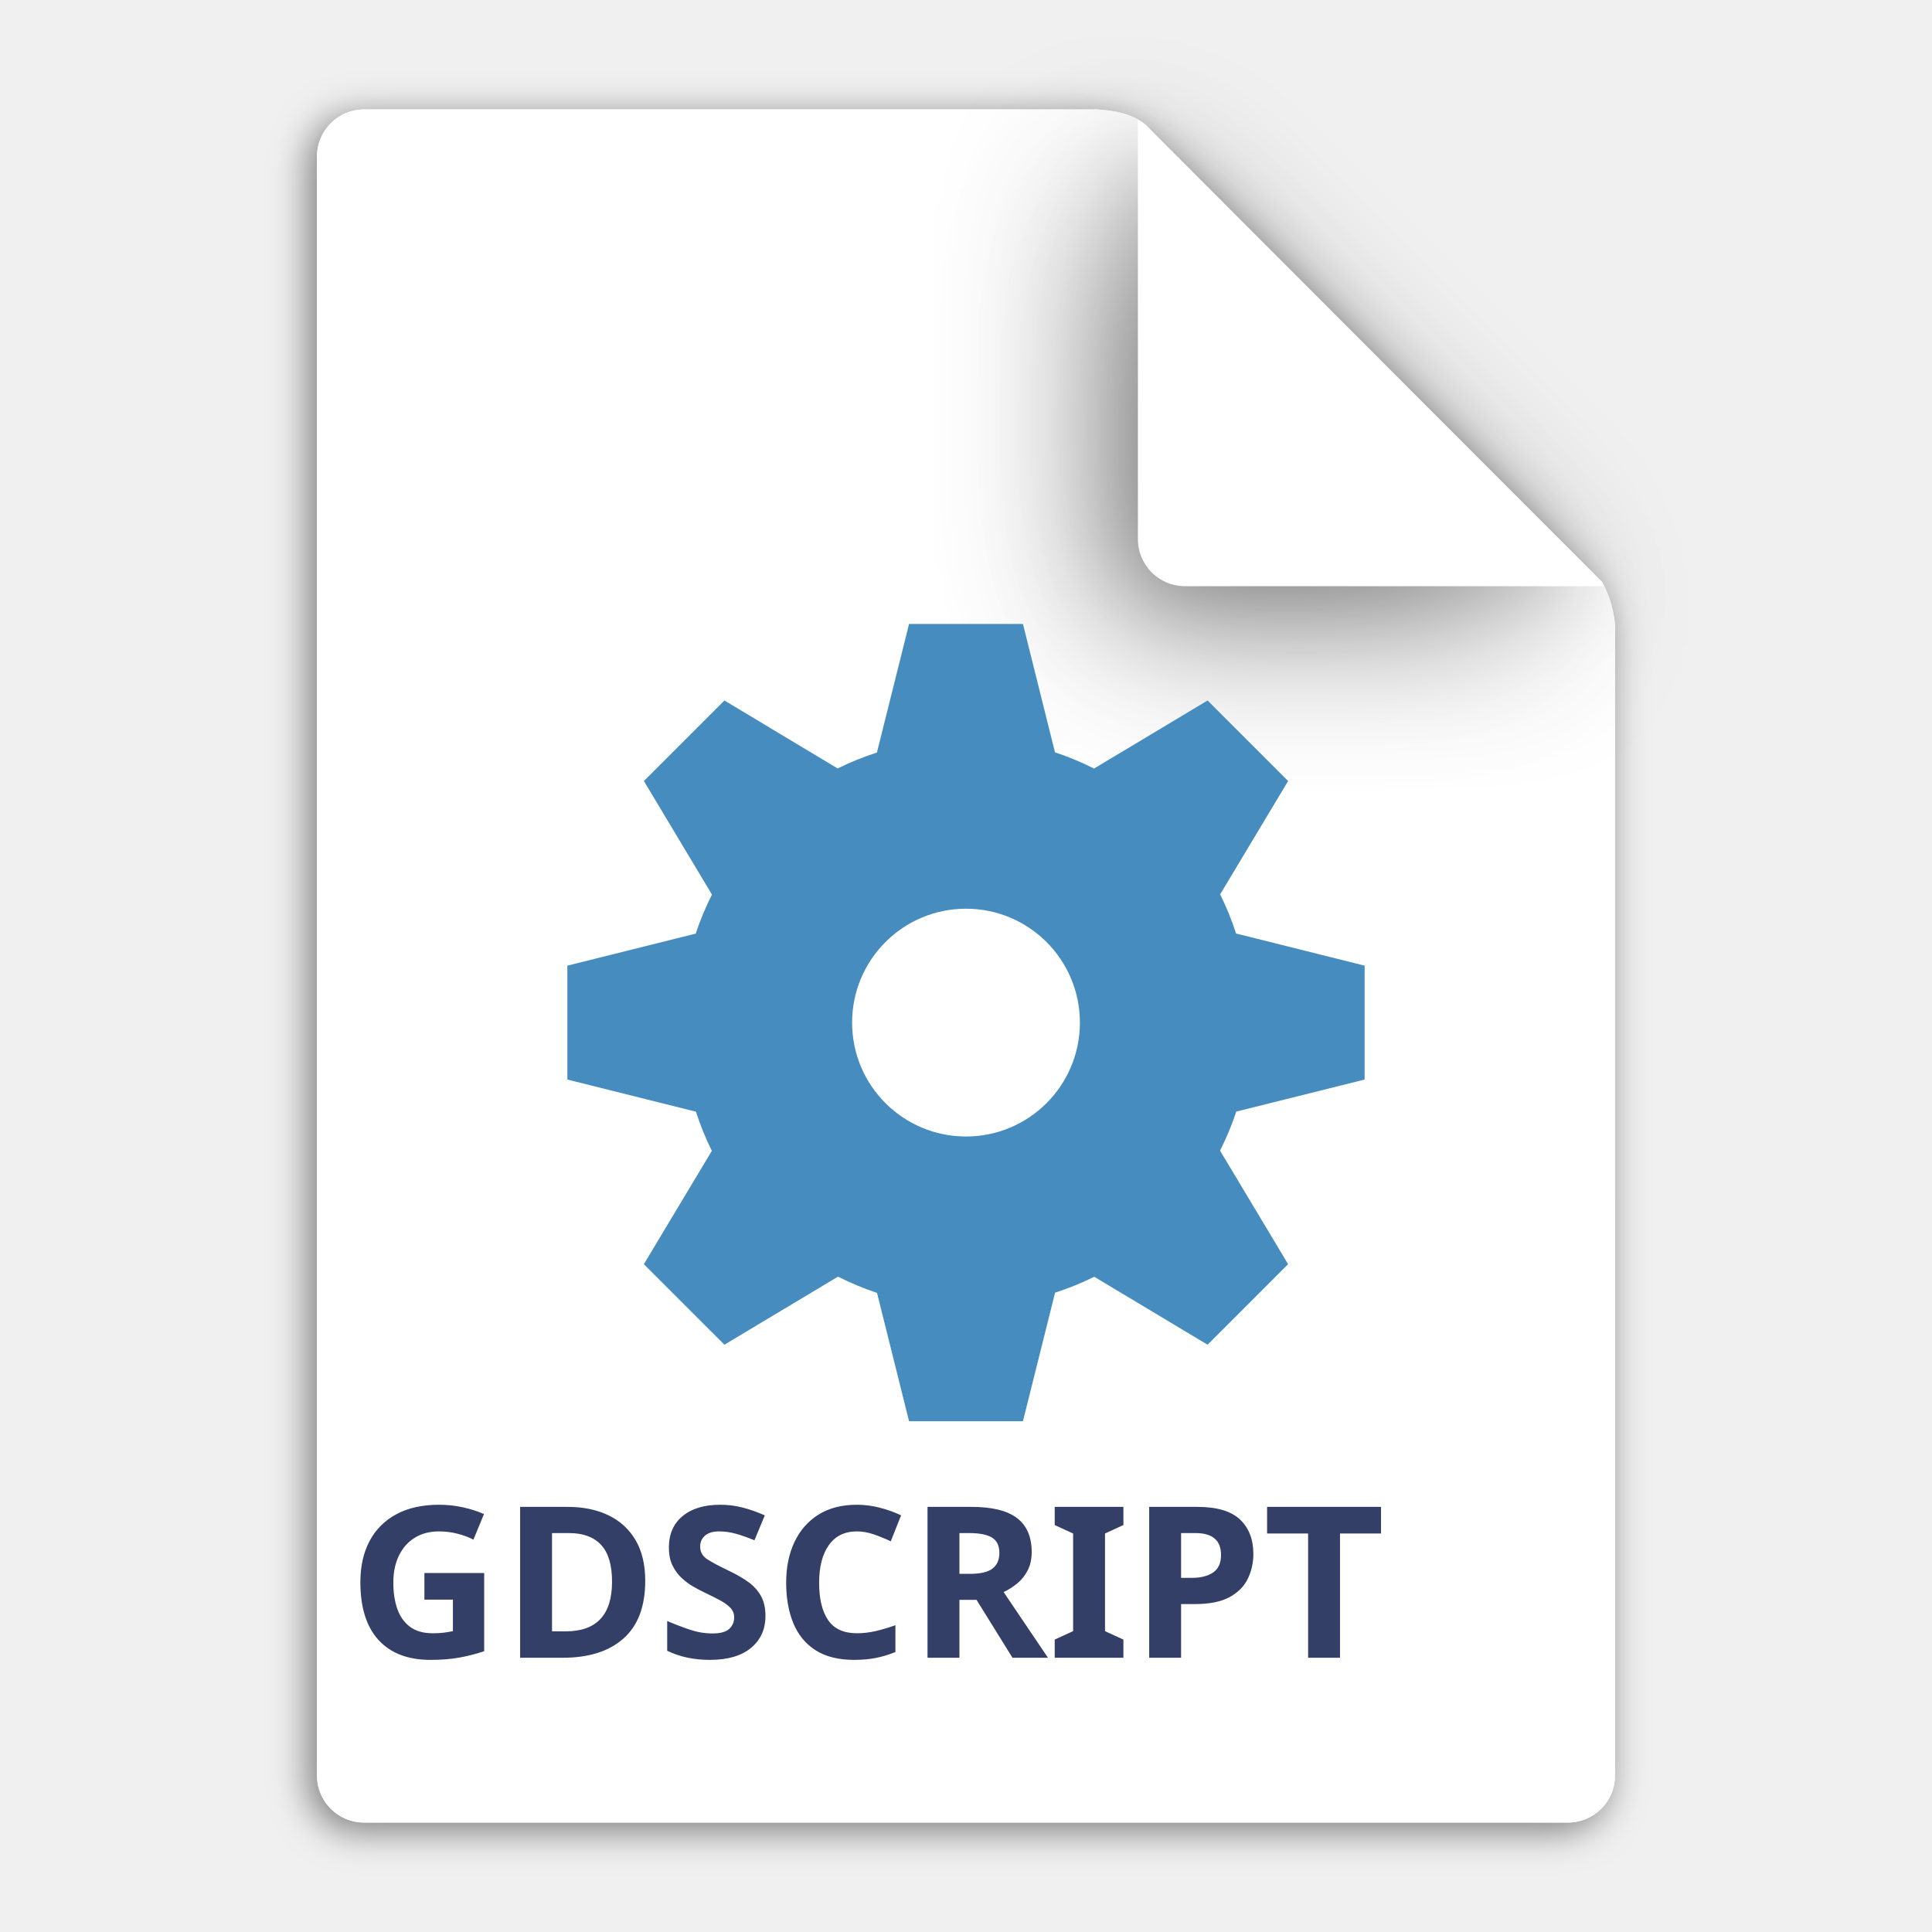
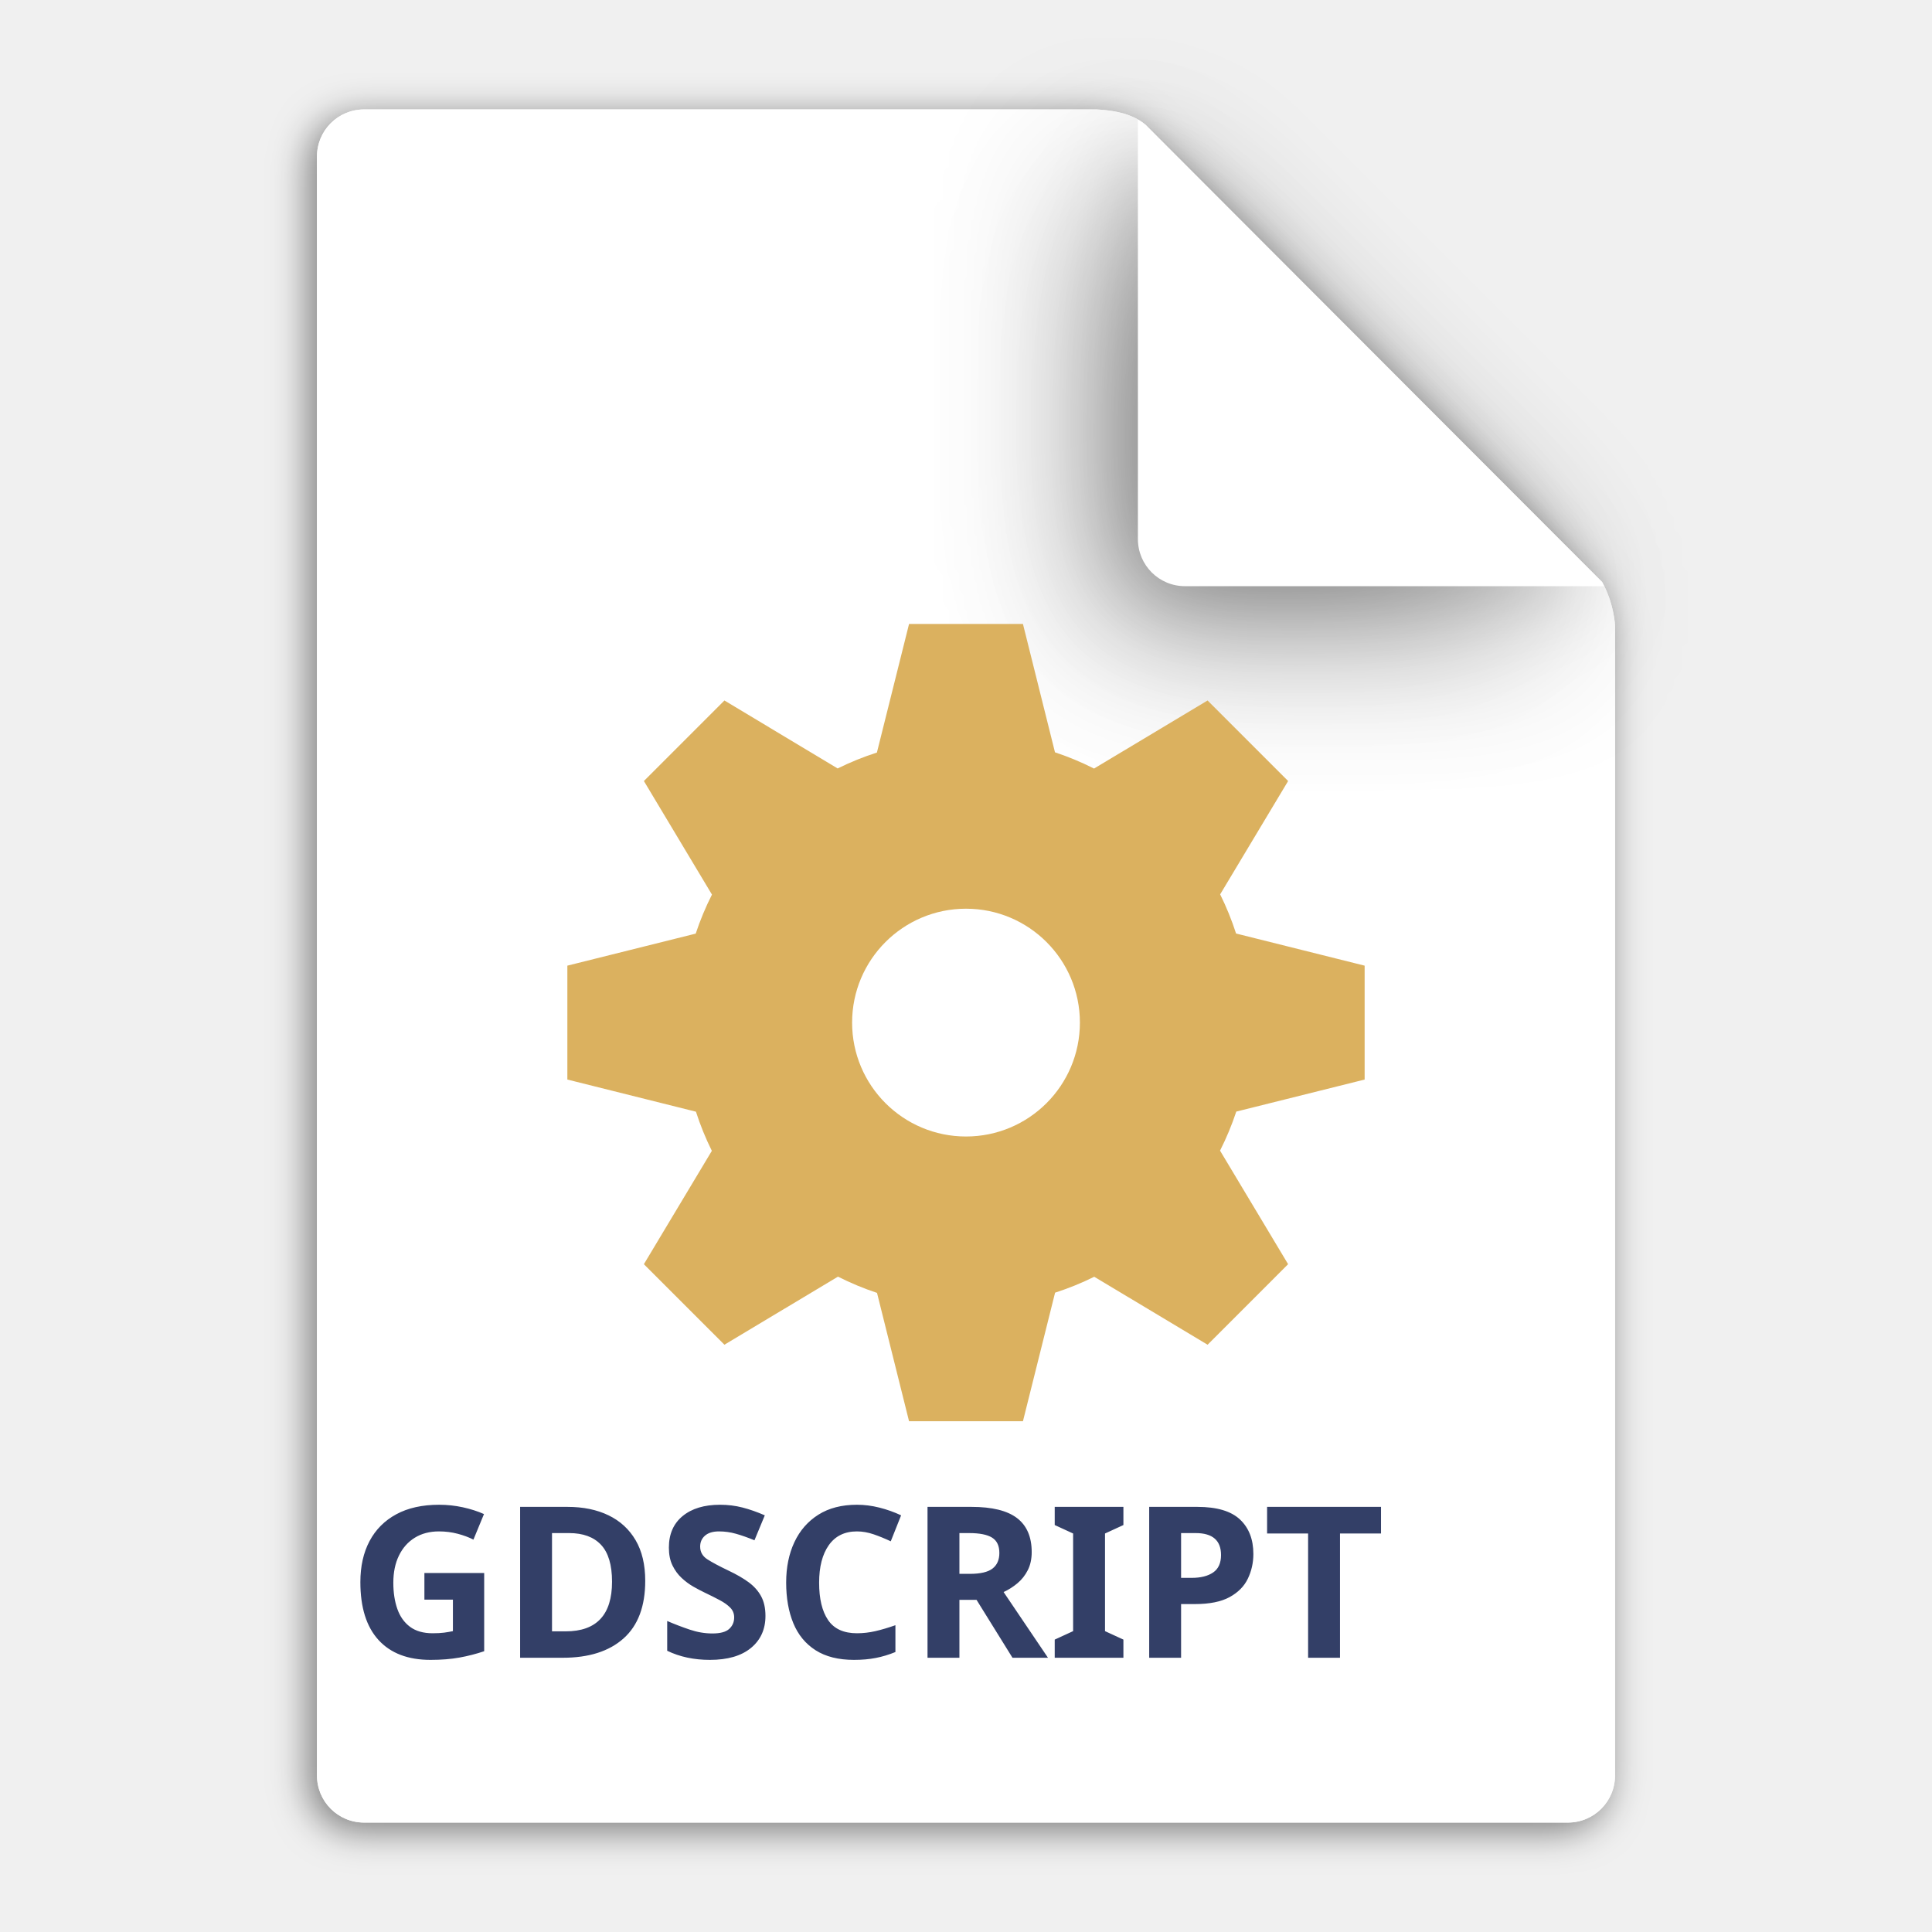
<svg xmlns="http://www.w3.org/2000/svg" width="1024" height="1024">
  <defs>
    <filter id="a" width="1.076" height="1.057" x="-.041" y="-.026" color-interpolation-filters="sRGB">
      <feFlood flood-color="#000" flood-opacity=".502" result="flood" />
      <feGaussianBlur in="SourceGraphic" result="blur" stdDeviation="10" />
      <feOffset dx="-4" dy="4" in="blur" result="offset" />
      <feComposite in="flood" in2="offset" operator="in" result="comp1" />
      <feComposite in="SourceGraphic" in2="comp1" result="comp2" />
    </filter>
    <filter id="b" width="2.262" height="2.261" x="-.68" y="-.582" color-interpolation-filters="sRGB">
      <feFlood flood-color="#000" flood-opacity=".4" result="flood" />
      <feGaussianBlur in="SourceGraphic" result="blur" stdDeviation="40" />
      <feOffset dx="-20" dy="20" in="blur" result="offset" />
      <feComposite in="flood" in2="offset" operator="in" result="comp1" />
      <feComposite in="SourceGraphic" in2="comp1" result="fbSourceGraphic" />
      <feColorMatrix in="fbSourceGraphic" result="fbSourceGraphicAlpha" values="0 0 0 -1 0 0 0 0 -1 0 0 0 0 -1 0 0 0 0 1 0" />
      <feFlood flood-color="#000" flood-opacity=".2" result="flood" />
      <feGaussianBlur in="fbSourceGraphic" result="blur" stdDeviation="20" />
      <feOffset dx="-4" dy="4" in="blur" result="offset" />
      <feComposite in="flood" in2="offset" operator="in" result="comp1" />
      <feComposite in="fbSourceGraphic" in2="comp1" result="comp2" />
    </filter>
  </defs>
  <path fill="#fff" d="m 193,58 c -13.85,-6.8e-5 -25,11.15 -25,25 v 858 c 0,13.85 11.15,25 25,25 h 638 c 13.85,0 25,-11.15 25,-25 0,0 -0.004,-609.403 -0.006,-609.404 -0.011,-0.54 -0.49,-11.635 -6.799,-23.109 L 727.166,186.282 607.137,66.078 C 600.033,60.162 590.478,58.524 581.41,58.002 Z" filter="url(#a)" />
  <path fill="#fff" d="m 603.107,63.297 c -6.476,-3.684 -14.251,-4.866 -21.697,-5.295 L 193,58 c -13.85,-6.8e-5 -25,11.15 -25,25 v 858 c 0,13.85 11.15,25 25,25 h 638 c 13.85,0 25,-11.15 25,-25 0,0 -0.004,-609.403 -0.006,-609.404 -0.011,-0.505 -0.431,-10.253 -5.654,-20.904 H 628.107 c -13.85,0 -25,-11.15 -25,-25 z" />
  <path fill="#fff" d="M 603.107,63.297 V 285.691 c 0,13.85 11.15,25 25,25 h 222.232 c -0.359,-0.732 -0.739,-1.468 -1.145,-2.205 L 727.166,186.281 607.137,66.078 c -1.27,-1.058 -2.619,-1.979 -4.029,-2.781 z" filter="url(#b)" />
  <path fill="none" d="M0 0H1024V1024H0z" />
  <text x="184.504" y="878.644" fill="#333f67" font-family="Montserrat" font-size="16" font-weight="800" letter-spacing="0" word-spacing="0">
    <tspan x="184.504" y="878.644" font-size="112">GDSCRIPT</tspan>
  </text>
-   <path fill="#478cbf" d="m 481.818,330.713 -17.037,68.149 a 150.92,150.92 0 0 0 -20.81,8.43 l -60.015,-36.021 -42.683,42.683 36.079,60.19 a 150.92,150.92 0 0 0 -8.608,20.693 l -68.031,16.978 v 60.368 l 68.149,17.037 a 150.92,150.92 0 0 0 8.43,20.752 l -36.021,60.072 42.683,42.683 60.19,-36.079 a 150.92,150.92 0 0 0 20.693,8.608 l 16.978,68.031 h 60.368 l 17.037,-68.149 a 150.92,150.92 0 0 0 20.752,-8.43 l 60.072,36.021 42.683,-42.683 -36.079,-60.19 a 150.92,150.92 0 0 0 8.608,-20.693 l 68.031,-16.978 V 511.817 L 655.138,494.78 a 150.92,150.92 0 0 0 -8.43,-20.752 l 36.021,-60.072 -42.683,-42.683 -60.19,36.079 a 150.92,150.92 0 0 0 -20.693,-8.608 l -16.978,-68.031 h -60.368 z m 30.184,150.92 A 60.368,60.368 0 0 1 572.37,542 60.368,60.368 0 0 1 512.002,602.368 60.368,60.368 0 0 1 451.634,542 60.368,60.368 0 0 1 512.002,481.632 Z" />
+   <path fill="#dbb15f" d="m 481.818,330.713 -17.037,68.149 a 150.92,150.92 0 0 0 -20.81,8.43 l -60.015,-36.021 -42.683,42.683 36.079,60.19 a 150.92,150.92 0 0 0 -8.608,20.693 l -68.031,16.978 v 60.368 l 68.149,17.037 a 150.92,150.92 0 0 0 8.43,20.752 l -36.021,60.072 42.683,42.683 60.19,-36.079 a 150.92,150.92 0 0 0 20.693,8.608 l 16.978,68.031 h 60.368 l 17.037,-68.149 a 150.92,150.92 0 0 0 20.752,-8.43 l 60.072,36.021 42.683,-42.683 -36.079,-60.19 a 150.92,150.92 0 0 0 8.608,-20.693 l 68.031,-16.978 V 511.817 L 655.138,494.78 a 150.92,150.92 0 0 0 -8.43,-20.752 l 36.021,-60.072 -42.683,-42.683 -60.19,36.079 a 150.92,150.92 0 0 0 -20.693,-8.608 l -16.978,-68.031 h -60.368 z m 30.184,150.92 A 60.368,60.368 0 0 1 572.37,542 60.368,60.368 0 0 1 512.002,602.368 60.368,60.368 0 0 1 451.634,542 60.368,60.368 0 0 1 512.002,481.632 Z" />
</svg>
